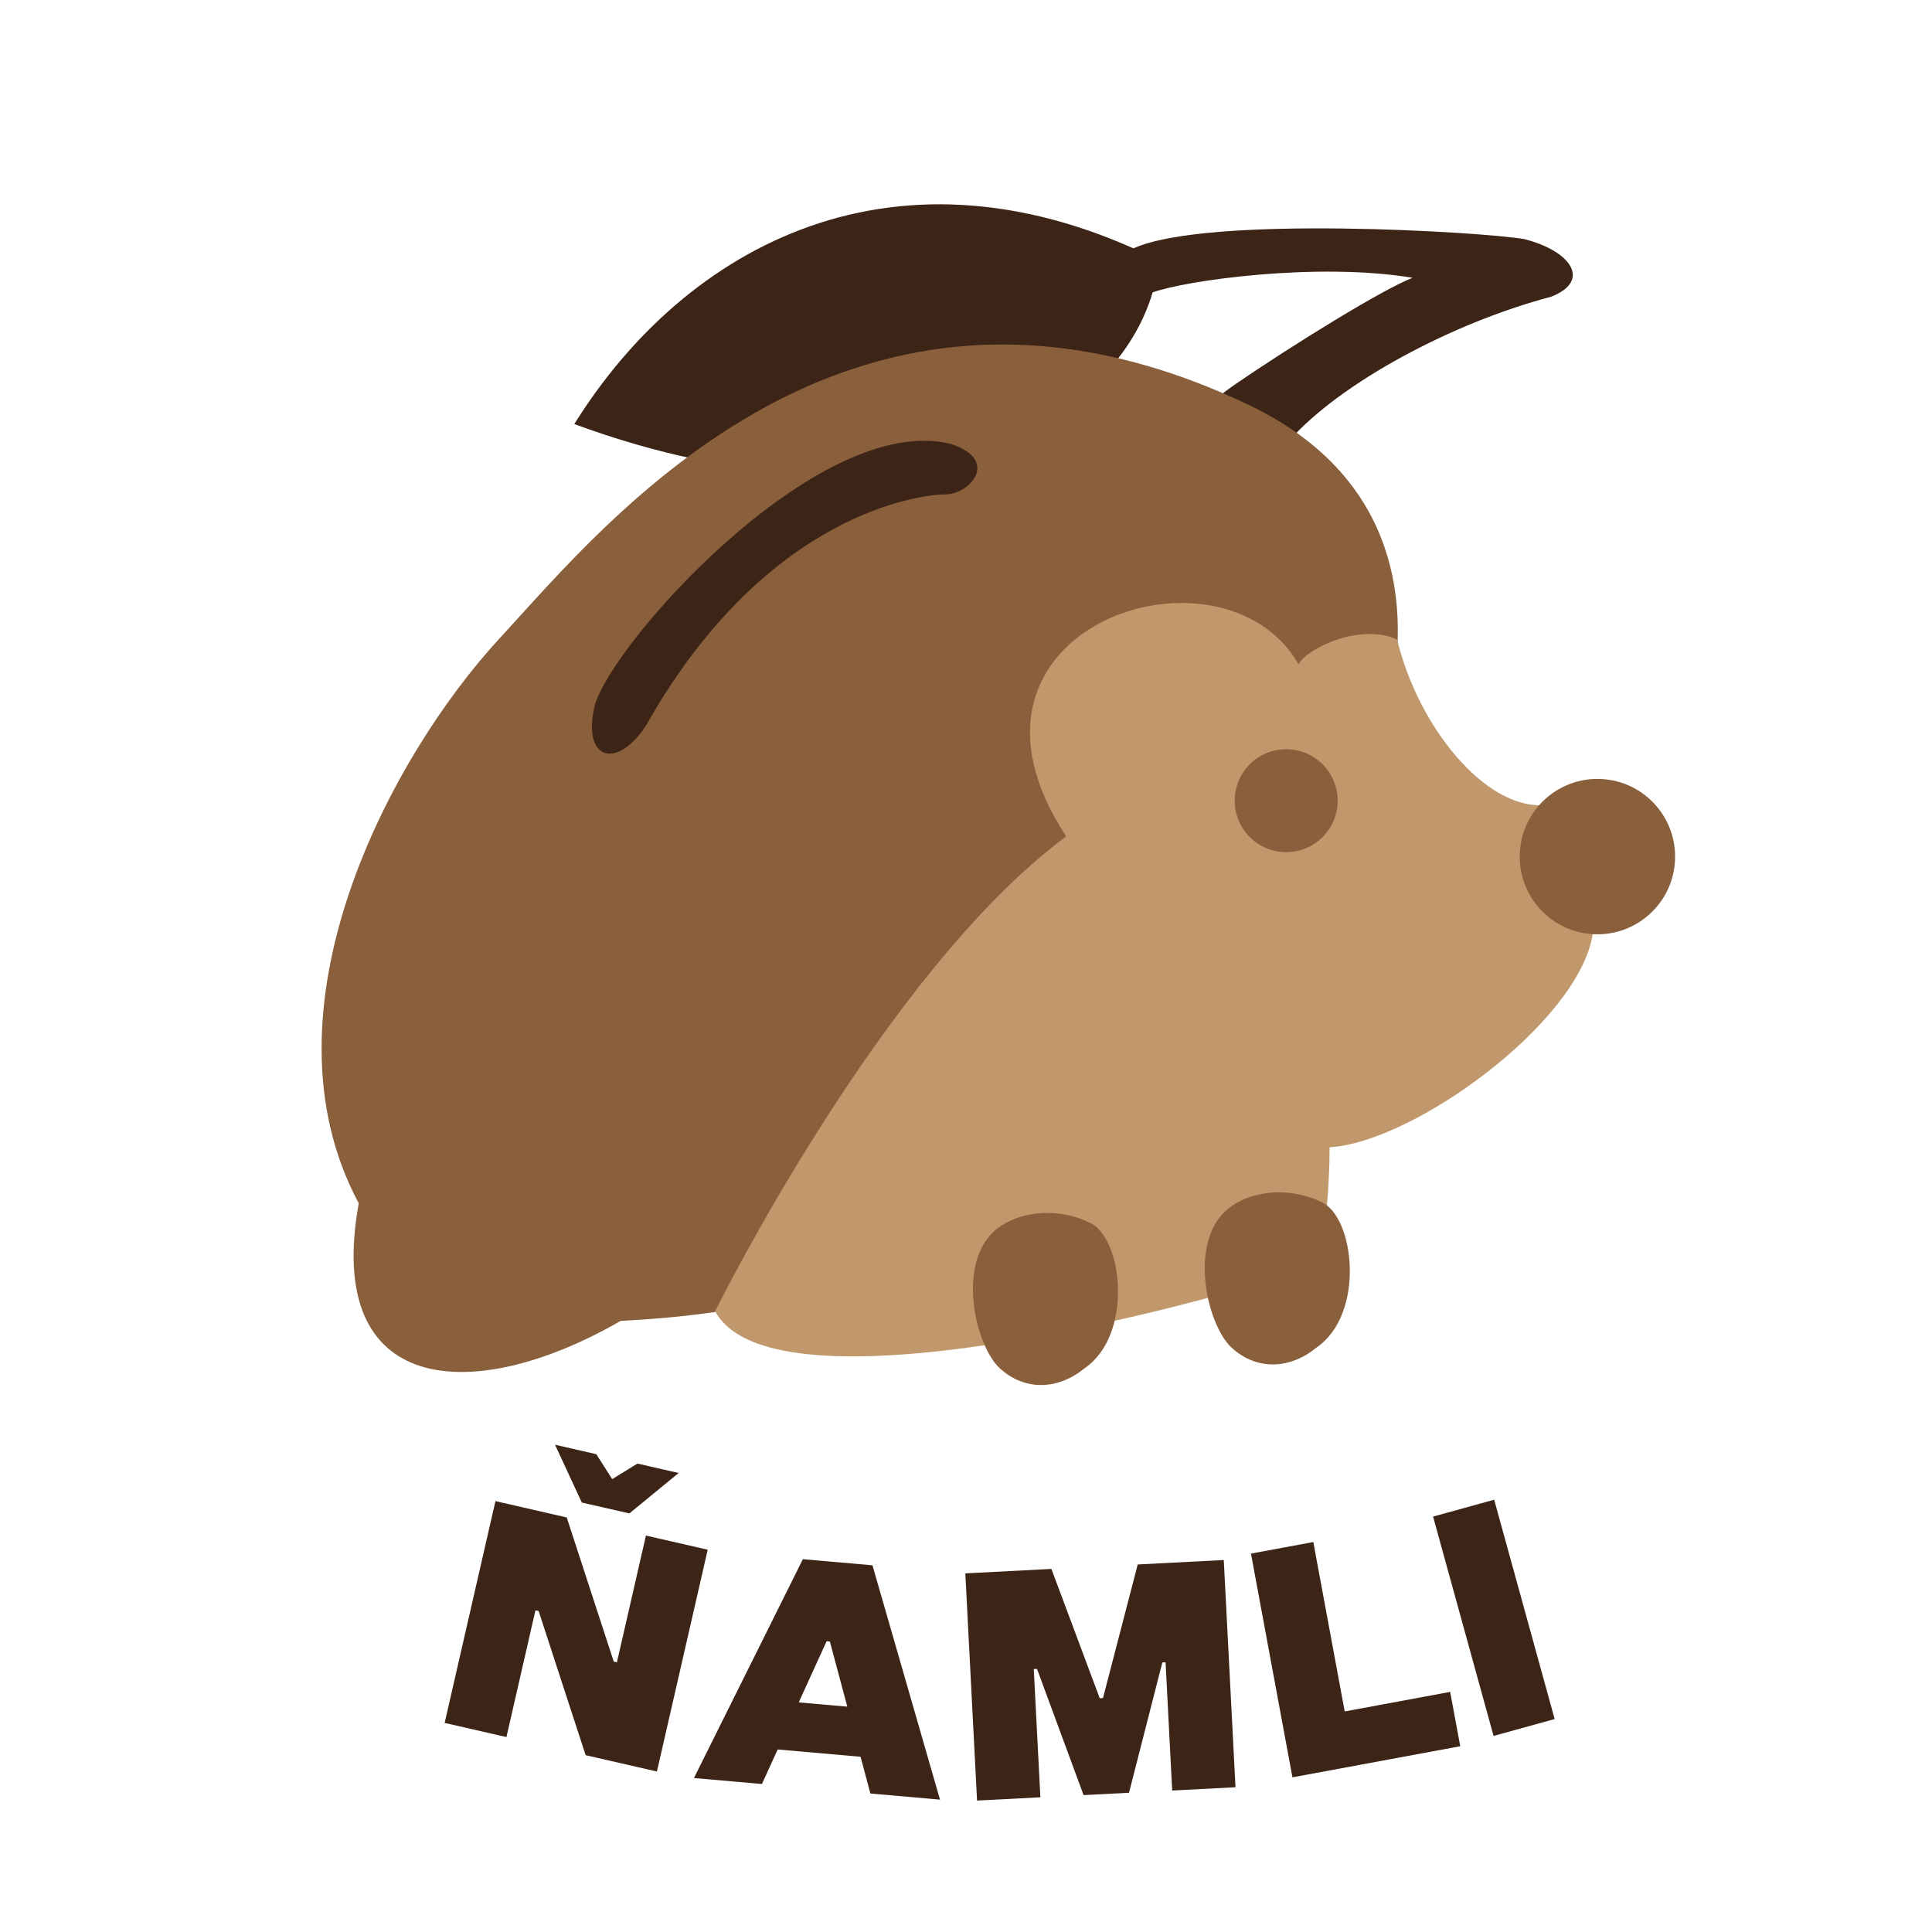
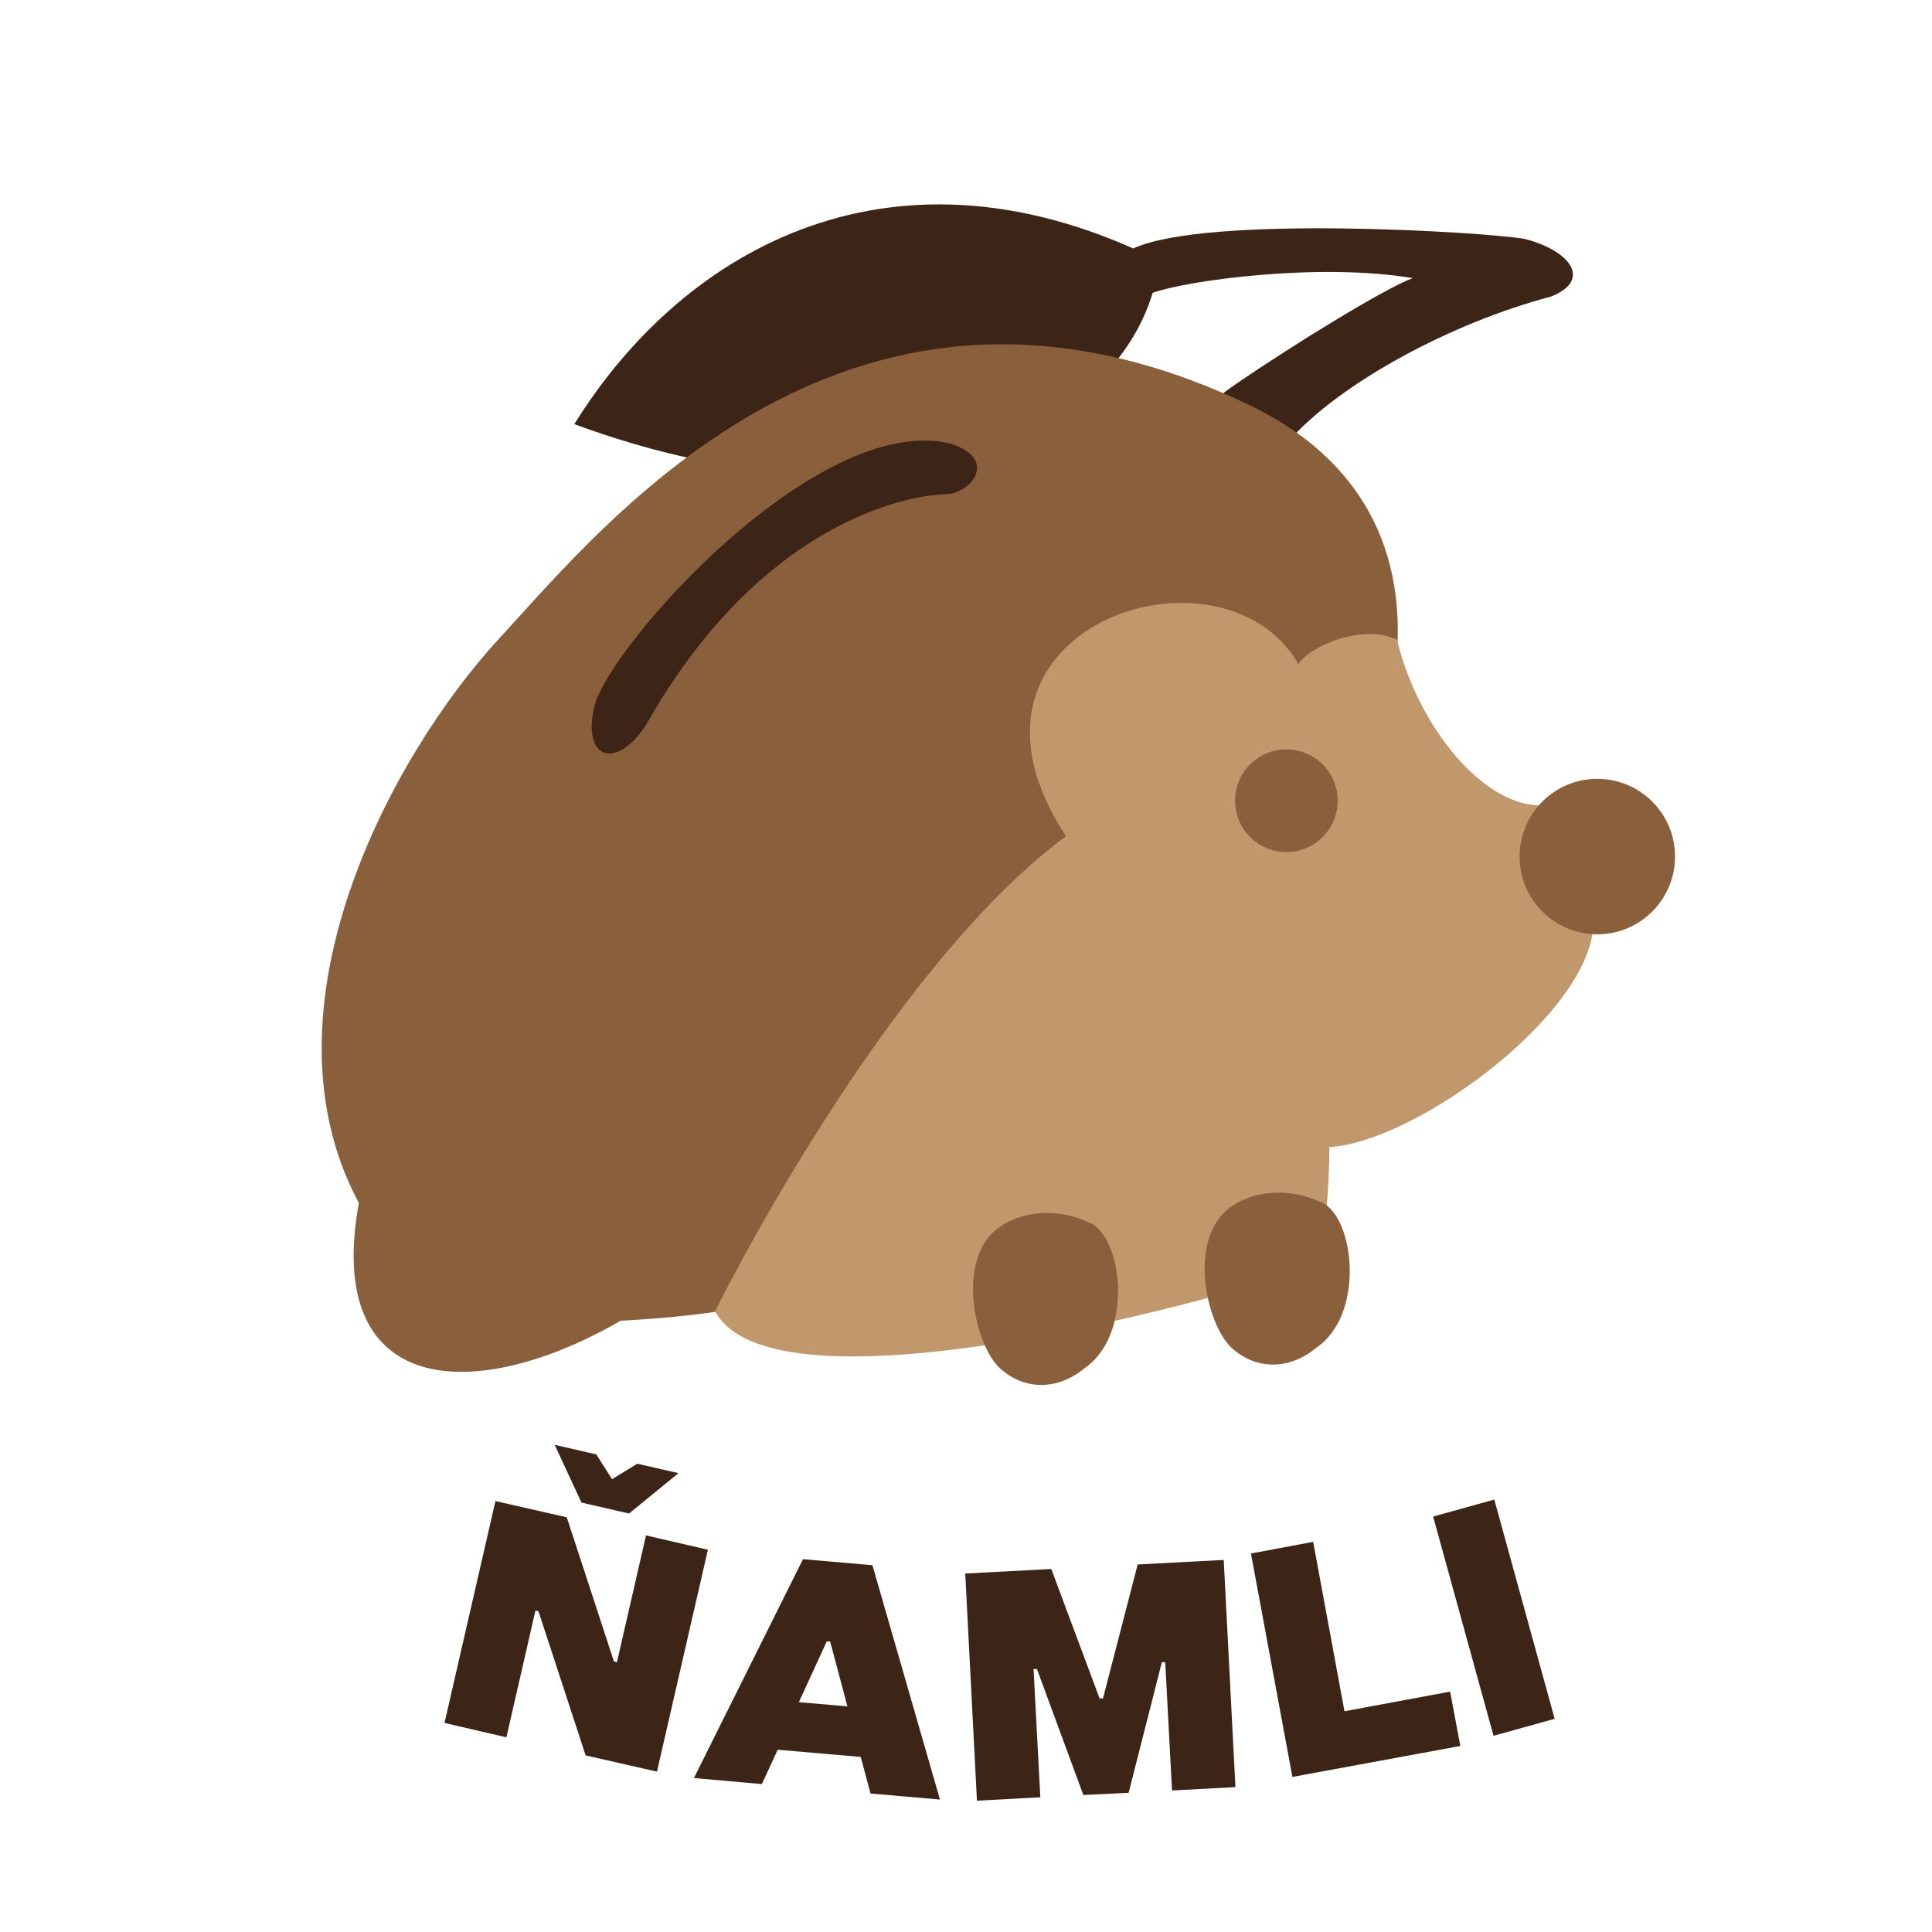
- <svg xmlns="http://www.w3.org/2000/svg" version="1.1" viewBox="0 0 512 512">
+ <svg xmlns="http://www.w3.org/2000/svg" id="Layer_1" data-name="Layer 1" version="1.1" viewBox="0 0 512 512">
  <defs>
    <style>
      .cls-1 {
        fill: #8a5f3c;
+       }
+ 
+       .cls-1, .cls-2, .cls-3 {
+         stroke-width: 0px;
      }

      .cls-2 {
        fill: #3c2417;
      }

      .cls-3 {
        fill: #c1986c;
      }
    </style>
  </defs>
-   <g>
-     <g id="Layer_1">
+   <g id="Layer_1-2" data-name="Layer 1">
+     <g>
      <g>
        <g>
-           <g>
-             <path class="cls-2" d="M152.2,112.38c29.43-47.28,85.51-78.08,154.98-43.35-4.75,42.89-66.76,75.89-154.98,43.35Z" />
-             <path class="cls-2" d="M300.37,65.82c19.61-8.89,93.13-4.32,103.6-2.45,12.25,3.1,17.95,11.03,7.05,15.28-26.19,6.91-55.83,22.79-69.39,38.15-19.04-5.61-29.18-4.72-14.15-15.04,15.02-10.32,39.47-25.4,46.89-28.14-25.16-4.21-60.16.67-68.9,3.87-8.13-2.43-5.09-11.67-5.09-11.67Z" />
-             <path class="cls-1" d="M330.79,107.23c68.25,32.51,39.48,114.69-19.15,172.98-58.62,58.28-103.72,67.53-147.16,69.84-39.39,22.69-78.65,19.77-69.41-31.17-27.59-51.45,8.63-118.62,37.25-149.62,28.62-31,93.36-112.09,198.47-62.02Z" />
-             <path class="cls-2" d="M157.45,187.62c3.36-15.78,59.26-78.85,94.58-69.96,13.05,4.29,4.93,13.36-1.48,13.36-6.41,0-47.5,4.71-79.39,61.32-7.69,11.6-16.68,9.19-13.71-4.72Z" />
-           </g>
-           <g>
-             <path class="cls-3" d="M189.51,347.49c17.11,31.69,155.24-9.22,158.41-12.39,3.17-3.17,4.44-20.28,4.44-31.06,22.18-1.27,65.92-32.96,69.72-56.41,13.31-5.7,18.38-20.28,8.87-34.23-6.13-6.5-15.85-6.34-22.18,0-15.21.63-32.81-20.45-38.51-43.9-9.51-4.44-23.61,2.07-26.14,6.51-20.28-35.26-98.01-9.82-61.57,45.64-48.72,36.13-93.04,125.85-93.04,125.85Z" />
-             <path class="cls-1" d="M350.04,318.48c8.96,3.75,11.89,29.78-1.21,38.68-6.94,5.68-15.73,6.12-22.43,0-6.7-6.12-11.97-29.33,0-37.54,6.82-4.68,16.5-4.61,23.64-1.14Z" />
-             <circle class="cls-1" cx="423.33" cy="227.01" r="20.59" />
-             <circle class="cls-1" cx="340.85" cy="212.19" r="13.64" />
-             <path class="cls-1" d="M288.61,323.94c8.96,3.75,11.89,29.78-1.21,38.68-6.94,5.68-15.73,6.12-22.43,0-6.7-6.12-11.97-29.33,0-37.54,6.82-4.68,16.5-4.61,23.64-1.14Z" />
-           </g>
+           <path class="cls-2" d="M152.2,112.4c29.4-47.3,85.5-78.1,155-43.3-4.8,42.9-66.8,75.9-155,43.3Z" />
+           <path class="cls-2" d="M300.4,65.8c19.6-8.9,93.1-4.3,103.6-2.5,12.2,3.1,18,11,7,15.3-26.2,6.9-55.8,22.8-69.4,38.2-19-5.6-29.2-4.7-14.1-15,15-10.3,39.5-25.4,46.9-28.1-25.2-4.2-60.2.7-68.9,3.9-8.1-2.4-5.1-11.7-5.1-11.7h0Z" />
+           <path class="cls-1" d="M330.8,107.2c68.2,32.5,39.5,114.7-19.1,173-58.6,58.3-103.7,67.5-147.2,69.8-39.4,22.7-78.7,19.8-69.4-31.2-27.6-51.5,8.6-118.6,37.2-149.6,28.6-31,93.4-112.1,198.5-62h0Z" />
+           <path class="cls-2" d="M157.4,187.6c3.4-15.8,59.3-78.8,94.6-70,13,4.3,4.9,13.4-1.5,13.4s-47.5,4.7-79.4,61.3c-7.7,11.6-16.7,9.2-13.7-4.7Z" />
        </g>
        <g>
-           <path class="cls-2" d="M131.3,397.81l18.89,4.33,12.46,38.2.84.19,7.69-33.59,16.37,3.75-13.46,58.78-18.89-4.33-12.46-38.2-.84-.19-7.69,33.59-16.37-3.75,13.46-58.78ZM158.01,385.36l4.23,6.62,6.69-4.12,10.92,2.5-13.06,10.71-12.6-2.88-7.1-15.32,10.92,2.5Z" />
-           <path class="cls-2" d="M212.76,413.2l18.45,1.62,17.9,62.1-18.45-1.62-2.6-9.74-21.97-1.93-4.17,9.15-18.02-1.58,28.87-58ZM224.55,452.29l-4.63-17.27-.86-.08-7.39,16.21,12.87,1.13Z" />
-           <path class="cls-2" d="M255.83,416.96l22.8-1.18,12.81,34.27.86-.04,9.21-35.41,22.8-1.18,3.11,60.22-16.78.87-1.75-33.98-.86.04-8.83,34.53-12.04.62-12.34-33.44-.86.04,1.75,33.98-16.78.87-3.11-60.22Z" />
-           <path class="cls-2" d="M331.52,411.72l16.52-3.06,8.32,44.89,27.95-5.18,2.67,14.4-44.47,8.24-10.99-59.29Z" />
-           <path class="cls-2" d="M379.78,401.91l16.19-4.47,16.03,58.13-16.19,4.47-16.03-58.13Z" />
+           <path class="cls-3" d="M189.5,347.5c17.1,31.7,155.2-9.2,158.4-12.4,3.2-3.2,4.4-20.3,4.4-31.1,22.2-1.3,65.9-33,69.7-56.4,13.3-5.7,18.4-20.3,8.9-34.2-6.1-6.5-15.9-6.3-22.2,0-15.2.6-32.8-20.4-38.5-43.9-9.5-4.4-23.6,2.1-26.1,6.5-20.3-35.3-98-9.8-61.6,45.6-48.7,36.1-93,125.9-93,125.9h0Z" />
+           <path class="cls-1" d="M350,318.5c9,3.8,11.9,29.8-1.2,38.7-6.9,5.7-15.7,6.1-22.4,0-6.7-6.1-12-29.3,0-37.5,6.8-4.7,16.5-4.6,23.6-1.1h0Z" />
+           <circle class="cls-1" cx="423.3" cy="227" r="20.6" />
+           <circle class="cls-1" cx="340.9" cy="212.2" r="13.6" />
+           <path class="cls-1" d="M288.6,323.9c9,3.8,11.9,29.8-1.2,38.7-6.9,5.7-15.7,6.1-22.4,0-6.7-6.1-12-29.3,0-37.5,6.8-4.7,16.5-4.6,23.6-1.1h0Z" />
        </g>
+       </g>
+       <g>
+         <path class="cls-2" d="M131.3,397.8l18.9,4.3,12.5,38.2.8.2,7.7-33.6,16.4,3.8-13.5,58.8-18.9-4.3-12.5-38.2-.8-.2-7.7,33.6-16.4-3.8,13.5-58.8h0ZM158,385.4l4.2,6.6,6.7-4.1,10.9,2.5-13.1,10.7-12.6-2.9-7.1-15.3,10.9,2.5h0Z" />
+         <path class="cls-2" d="M212.8,413.2l18.4,1.6,17.9,62.1-18.4-1.6-2.6-9.7-22-1.9-4.2,9.1-18-1.6,28.9-58h0ZM224.6,452.3l-4.6-17.3h-.9c0,0-7.4,16.1-7.4,16.1l12.9,1.1h0Z" />
+         <path class="cls-2" d="M255.8,417l22.8-1.2,12.8,34.3h.9s9.2-35.5,9.2-35.5l22.8-1.2,3.1,60.2-16.8.9-1.8-34h-.9s-8.8,34.6-8.8,34.6l-12,.6-12.3-33.4h-.9s1.8,34,1.8,34l-16.8.9-3.1-60.2h0Z" />
+         <path class="cls-2" d="M331.5,411.7l16.5-3.1,8.3,44.9,28-5.2,2.7,14.4-44.5,8.2-11-59.3h0Z" />
+         <path class="cls-2" d="M379.8,401.9l16.2-4.5,16,58.1-16.2,4.5-16-58.1Z" />
      </g>
    </g>
  </g>
</svg>
